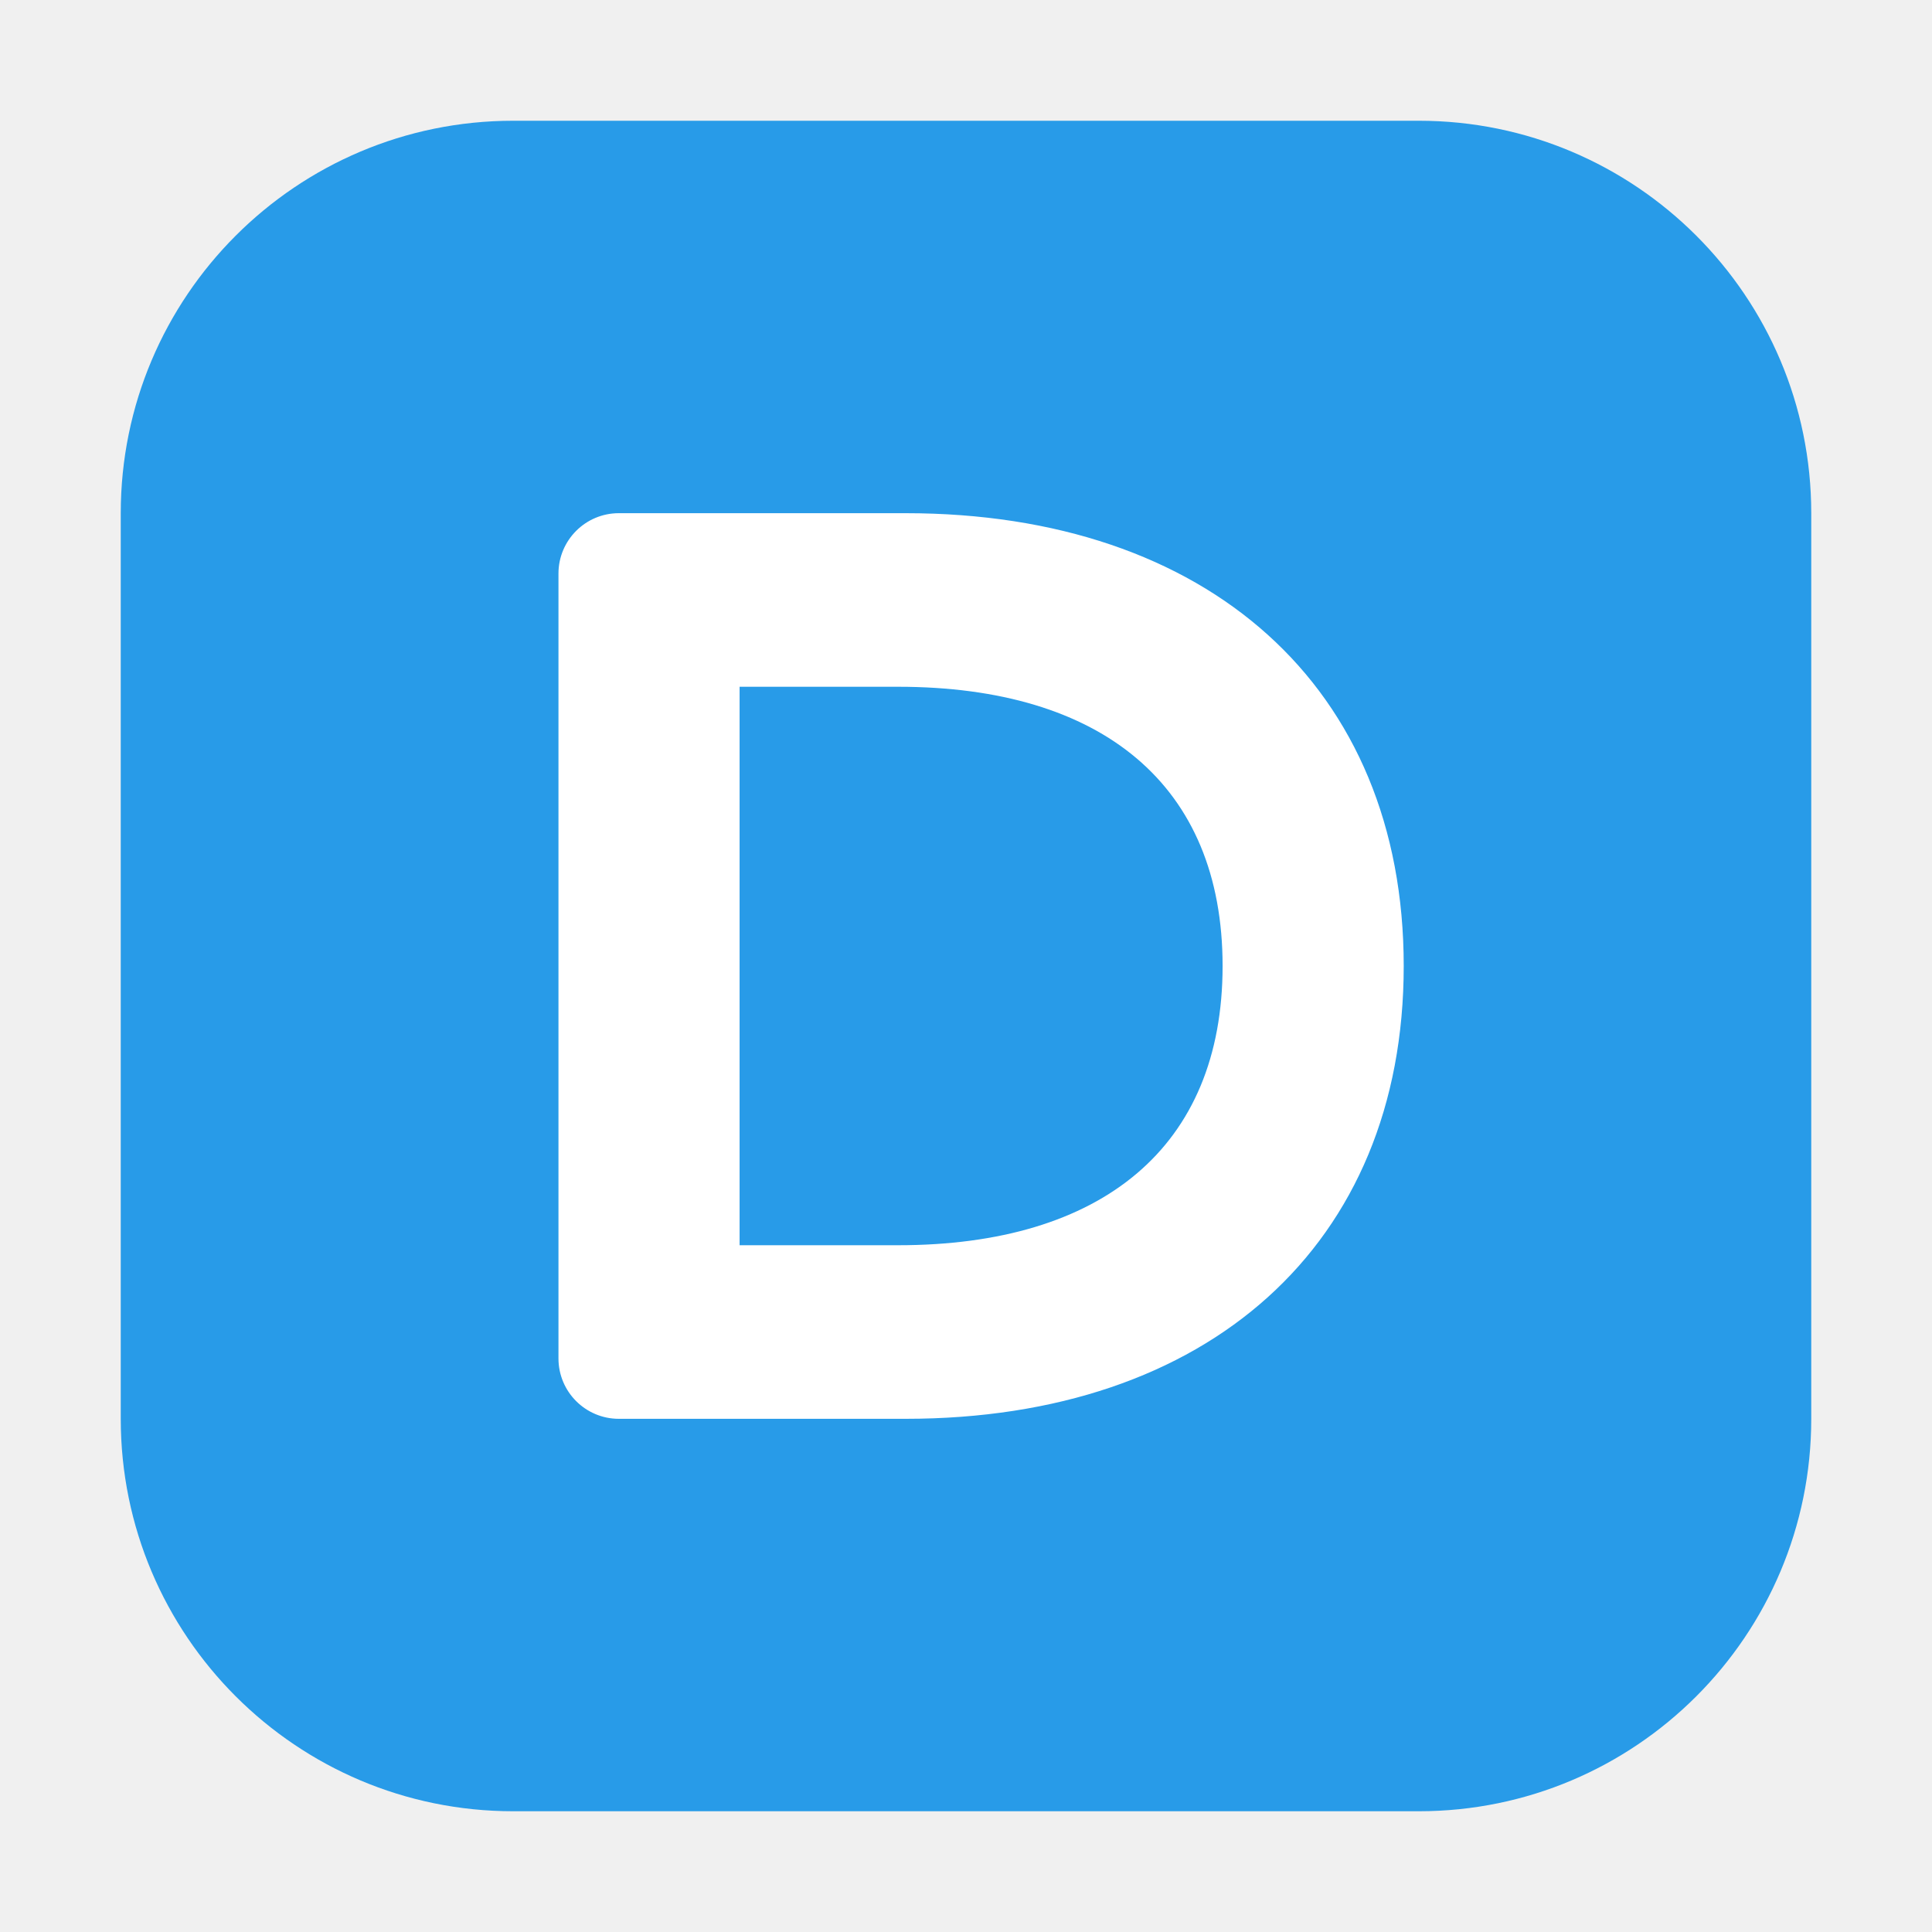
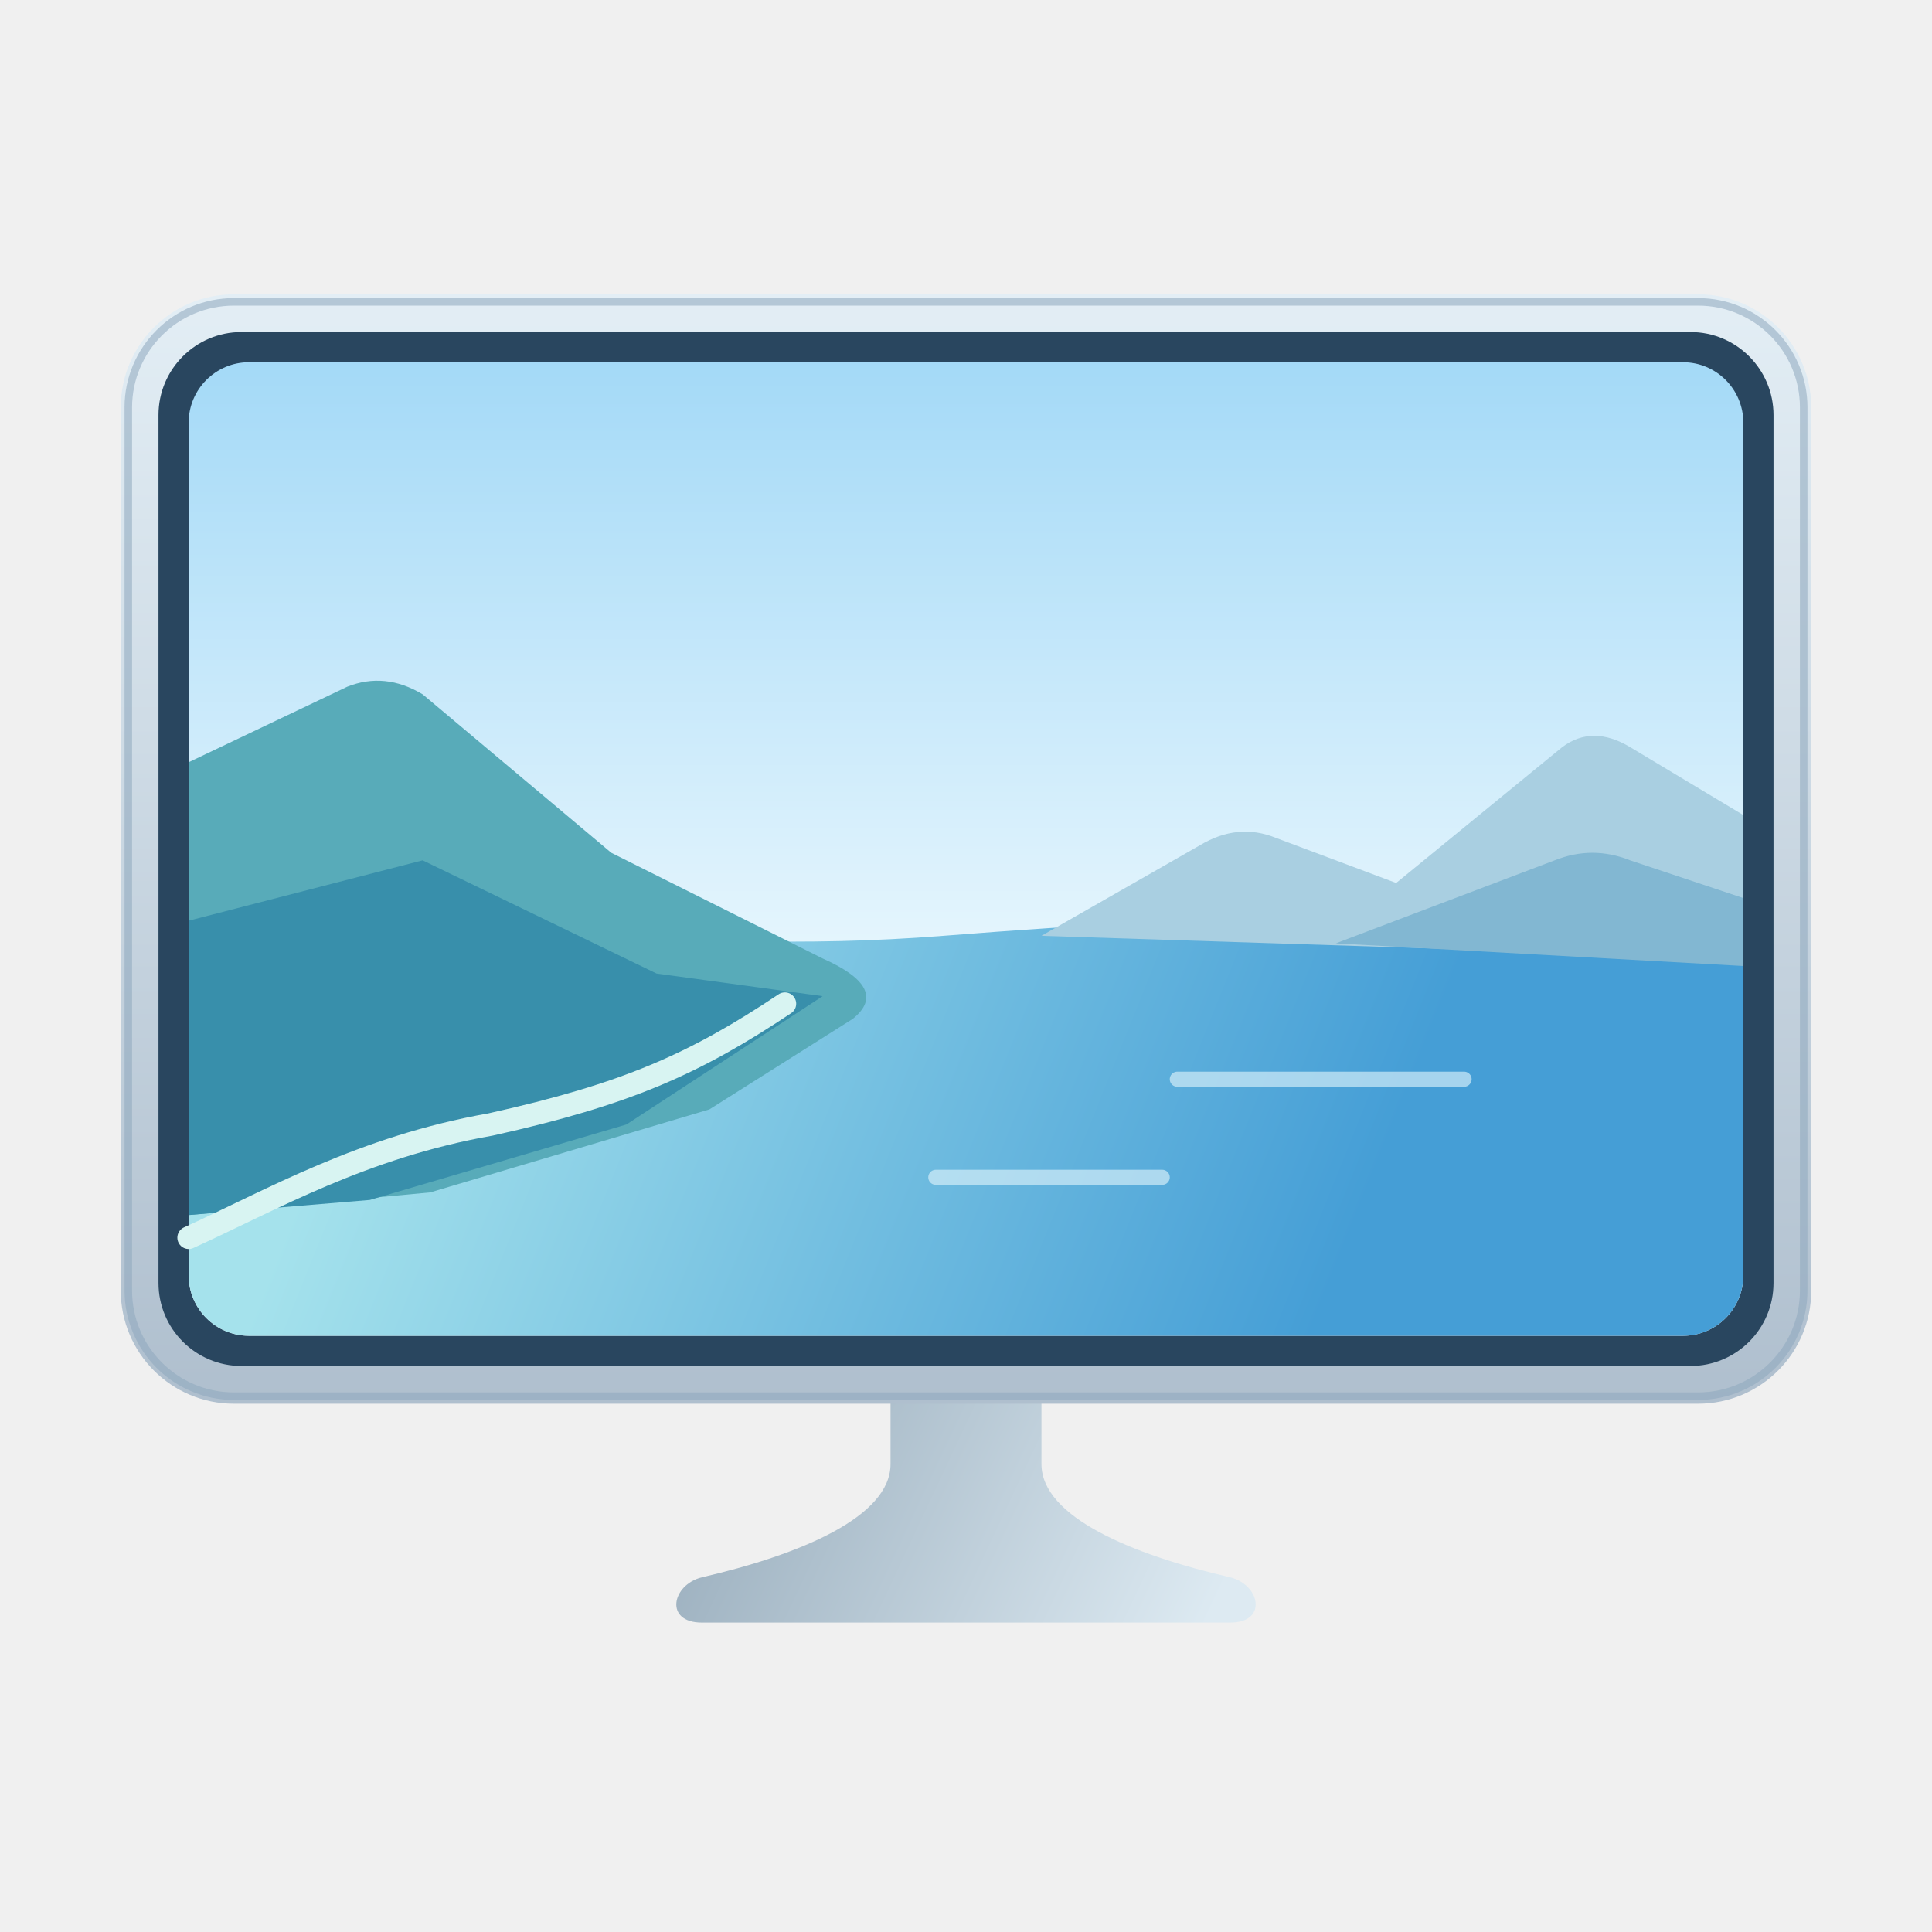
<svg xmlns="http://www.w3.org/2000/svg" width="256" height="256" viewBox="0 0 256 256">
-   <rect x="16" y="16" width="224" height="224" rx="52" fill="#289BE8" />
-   <path fill="#FFFFFF" fill-rule="evenodd" d="M82 68h38c40 0 66 23 66 60s-26 60-66 60H82a8 8 0 0 1-8-8V76a8 8 0 0 1 8-8zm16 23v74h21c27 0 43-13 43-37s-16-37-43-37z" />
+   <defs>
+     <linearGradient id="sky" x1="0" y1="47" x2="0" y2="139" gradientUnits="userSpaceOnUse">
+       <stop stop-color="#A3D9F7" />
+       <stop offset="1" stop-color="#F0FAFE" />
+     </linearGradient>
+     <linearGradient id="sea" x1="53" y1="125" x2="175" y2="174" gradientUnits="userSpaceOnUse">
+       <stop stop-color="#A5E2EC" />
+       <stop offset="1" stop-color="#459ED6" />
+     </linearGradient>
+     <linearGradient id="frame" x1="0" y1="39" x2="0" y2="186" gradientUnits="userSpaceOnUse">
+       <stop stop-color="#E3EEF5" />
+       <stop offset="1" stop-color="#AFBFCE" />
+     </linearGradient>
+     <linearGradient id="stand" x1="96" y1="185" x2="160" y2="215" gradientUnits="userSpaceOnUse">
+       <stop stop-color="#9BAFBE" />
+       <stop offset="1" stop-color="#DDEAF2" />
+     </linearGradient>
+   </defs>
+   <path d="M118 181h20v13c0 7 12 12 25 15 4 1 5 6 0 6H93c-5 0-4-5 0-6 13-3 25-8 25-15z" fill="url(#stand)" />
+   <rect x="16" y="39" width="224" height="147" rx="15" fill="url(#frame)" />
+   <rect x="17" y="40" width="222" height="145" rx="14" fill="none" stroke="#8EA8BD" stroke-opacity=".55" />
+   <rect x="21" y="44" width="214" height="137" rx="11" fill="#29465F" />
+   <rect x="25" y="48" width="206" height="129" rx="8" fill="url(#sky)" />
+   <path d="M25 124c38-4 62 3 100 0s73-4 106-1v46a8 8 0 0 1-8 8H33a8 8 0 0 1-8-8z" fill="url(#sea)" />
+   <path d="M138 124l21-12q5-3 10-1l16 6 22-18q4-3 9 0l15 9v19z" fill="#A9CFE1" />
+   <path d="M177 125l29-11q5-2 10 0l15 5v9z" fill="#82B7D2" />
+   <path d="M25 101l21-10q5-2 10 1l25 21 28 14q9 4 4 8l-19 12-37 11-32 3z" fill="#58ABB9" />
+   <path d="M25 122l31-8 31 15 22 3-26 17-34 10-24 2z" fill="#388FAB" />
+   <path d="M104 133c-12 8-21 12-39 16-17 3-29 10-40 15" fill="none" stroke="#D8F4F2" stroke-width="3" stroke-linecap="round" />
+   <path d="M156 143h38m-70 13h30" fill="none" stroke="#DAF1FB" stroke-opacity=".65" stroke-width="2" stroke-linecap="round" />
</svg>
